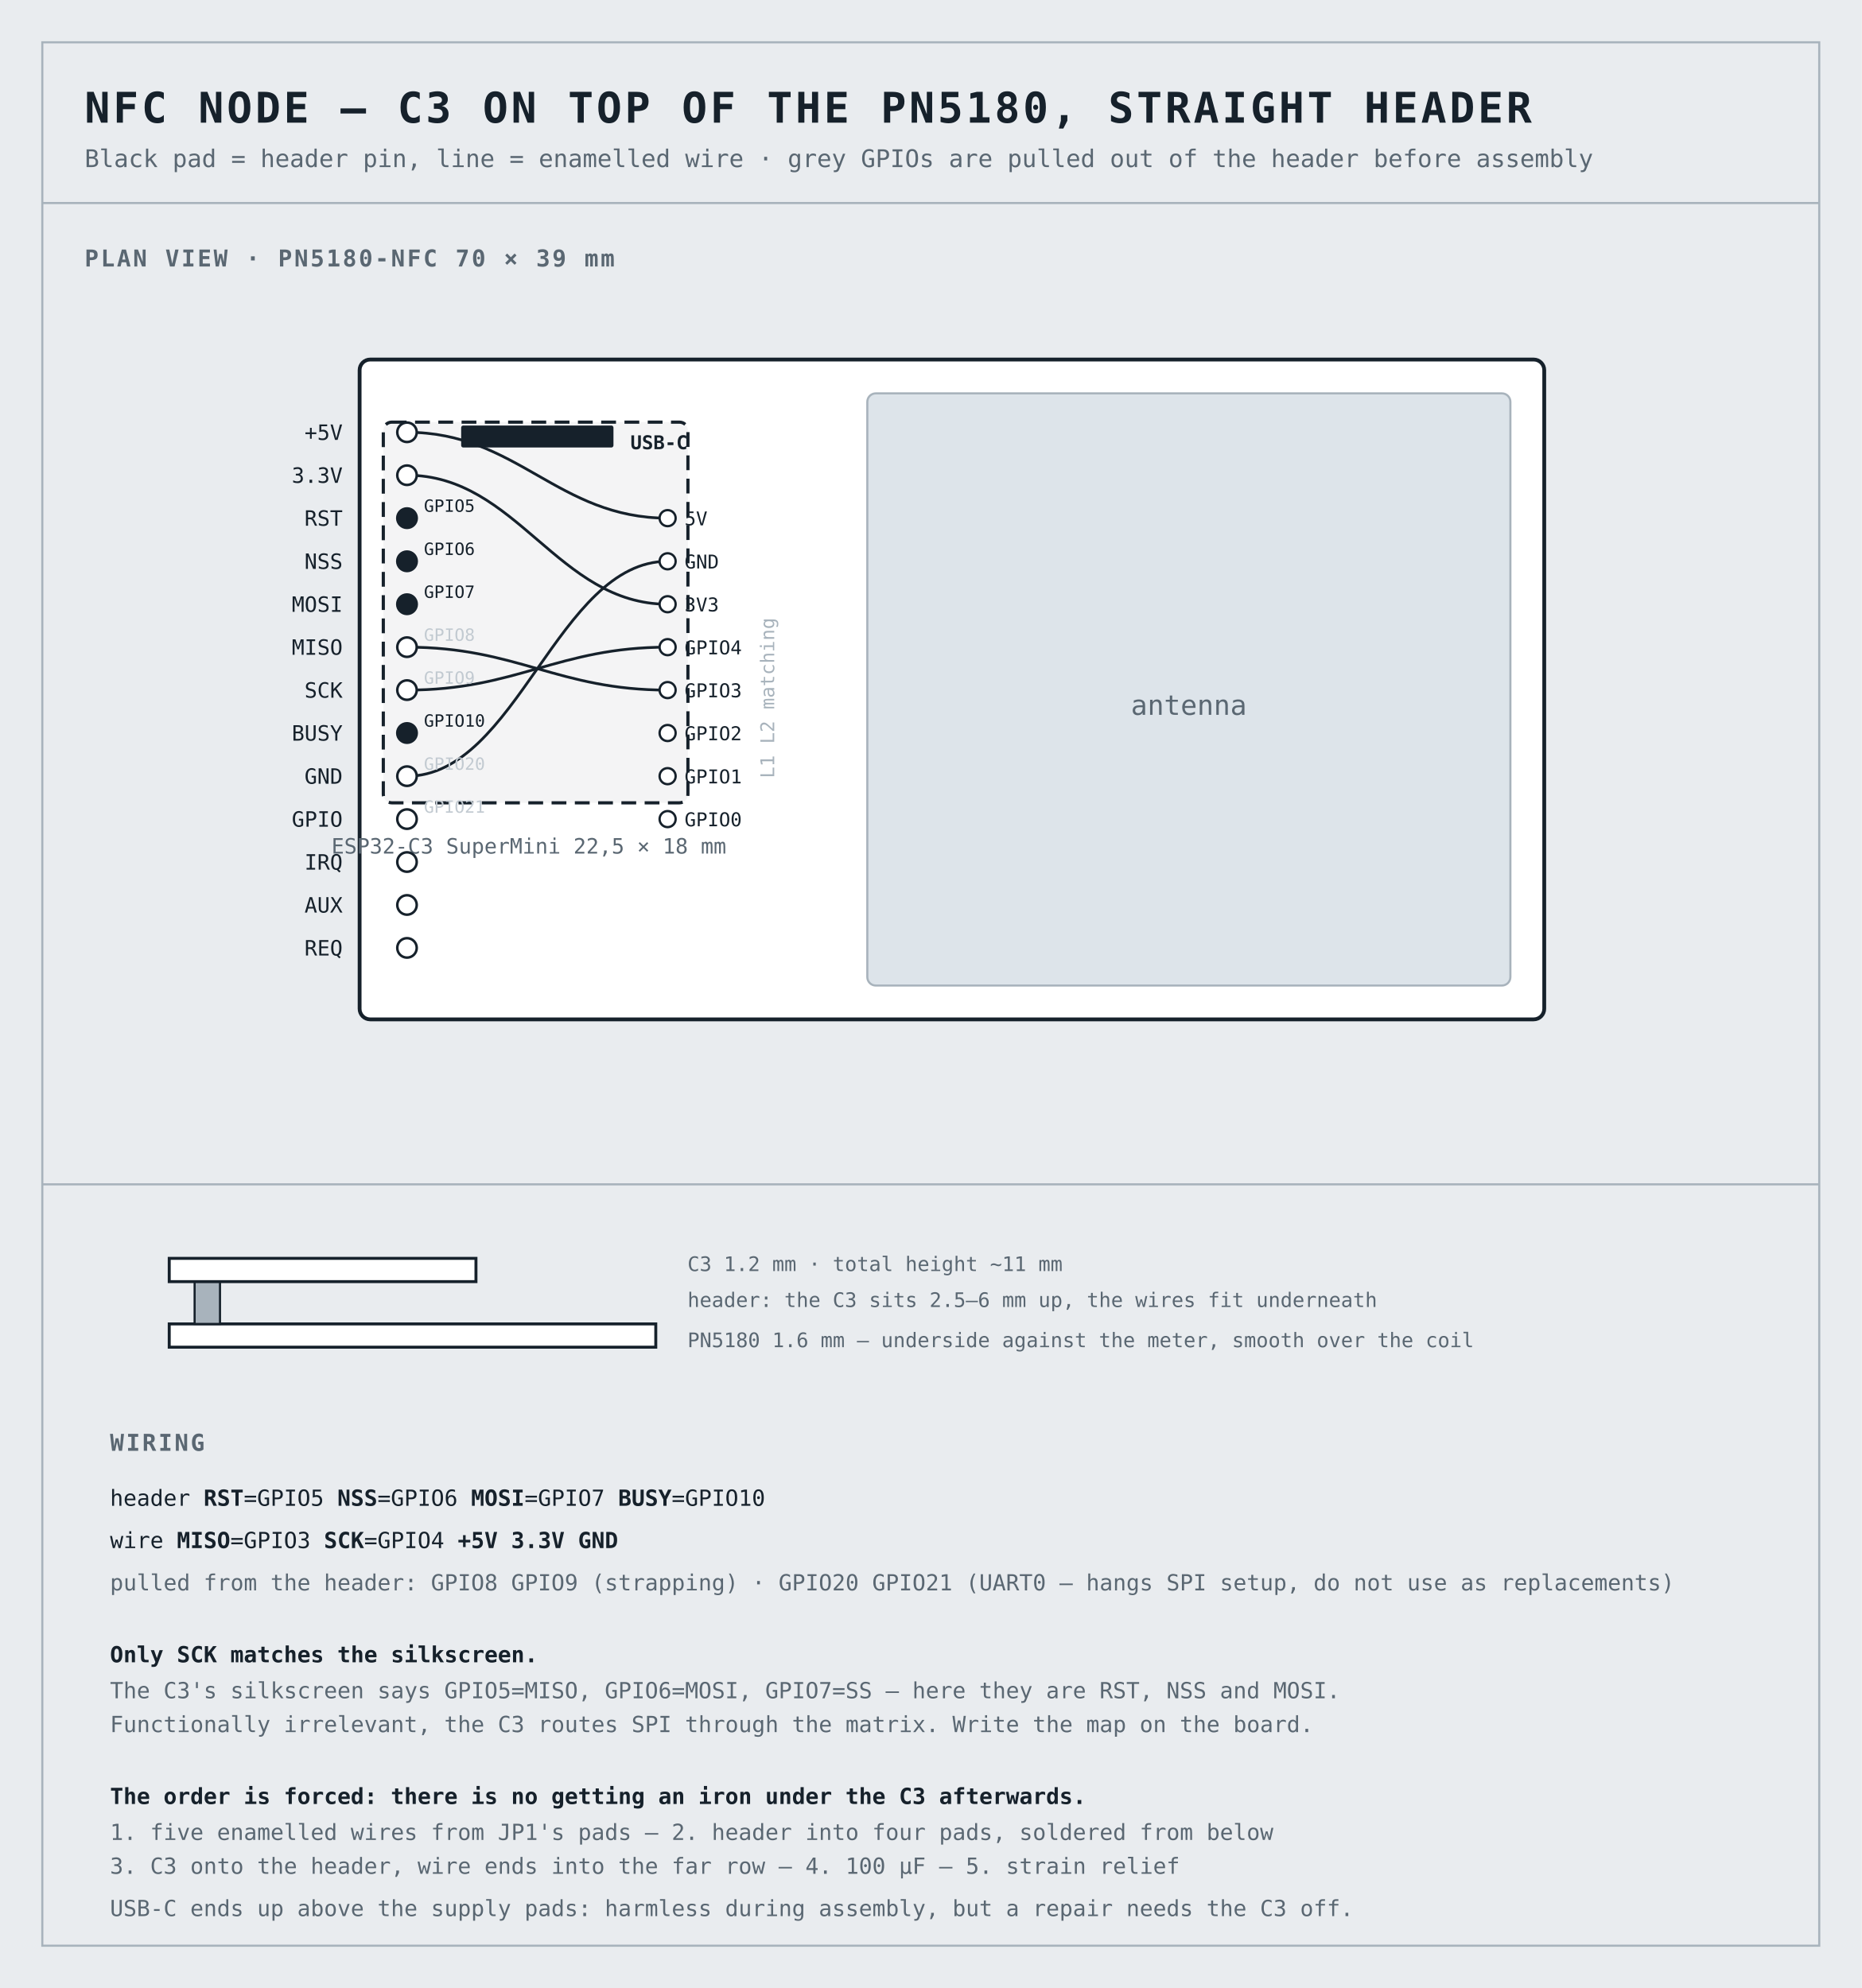
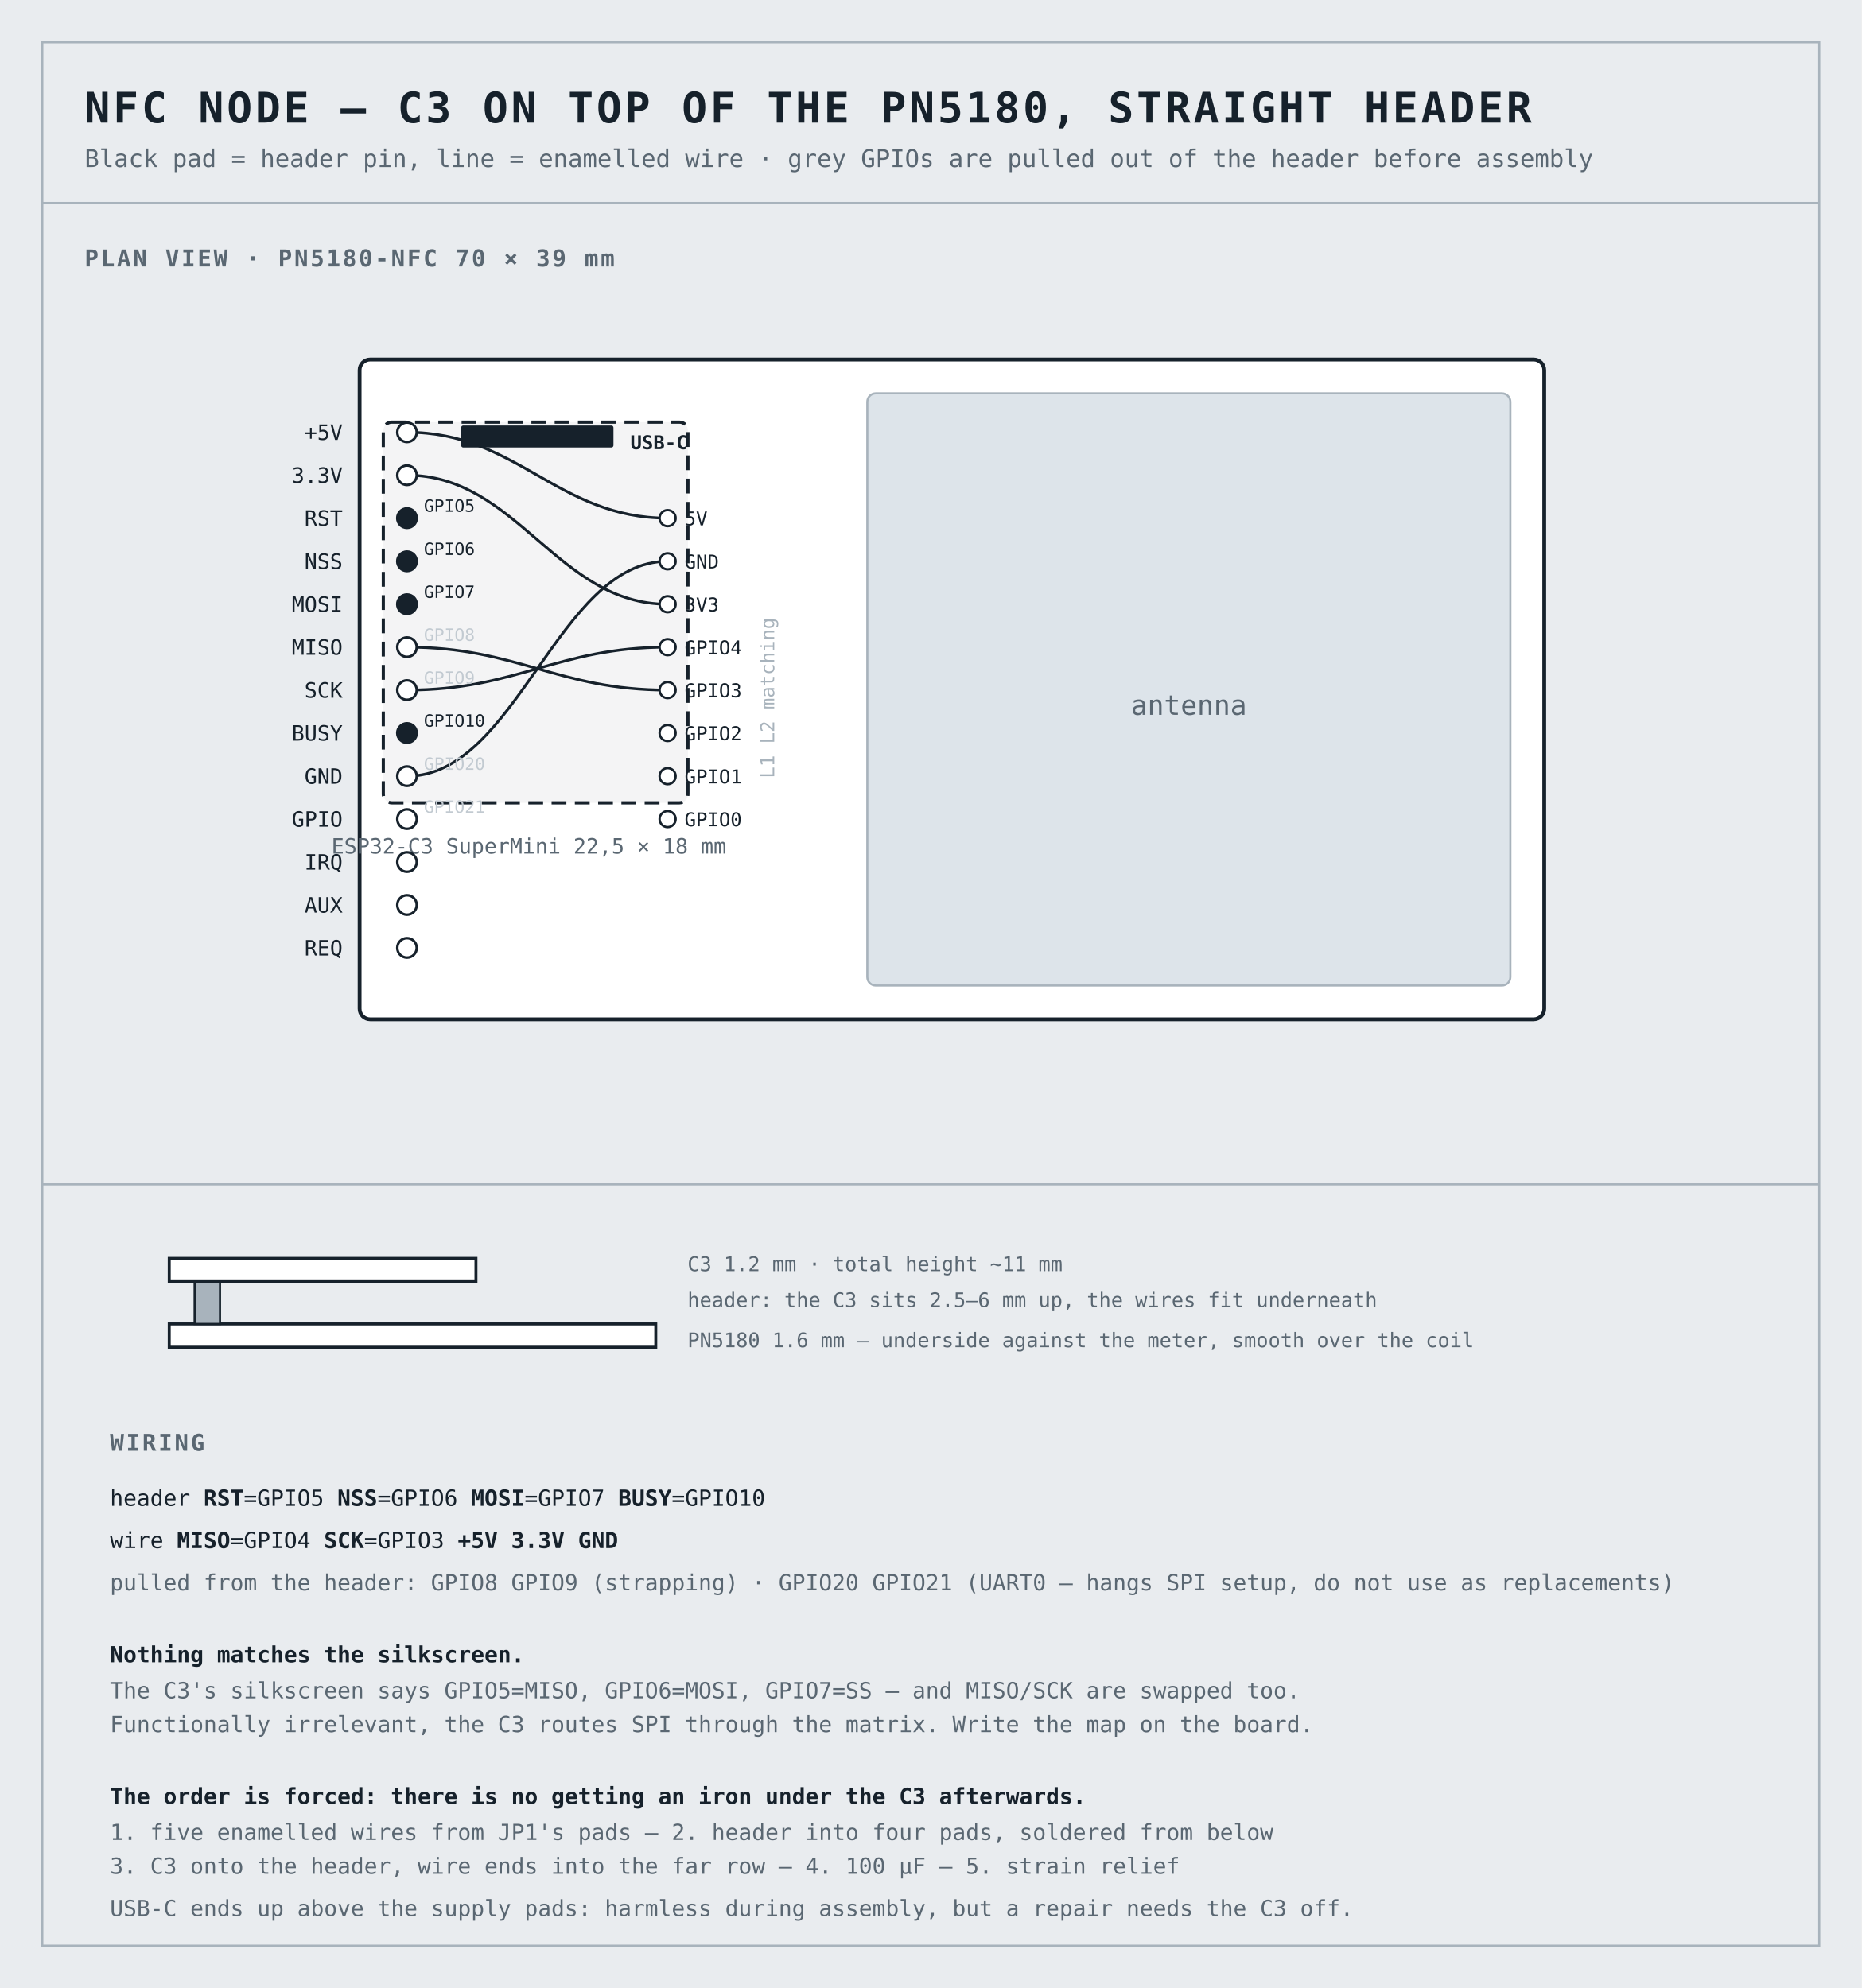
<svg xmlns="http://www.w3.org/2000/svg" viewBox="0 0 880 940" width="880" height="940" font-family="ui-monospace, SFMono-Regular, Menlo, Consolas, monospace">
  <rect width="880" height="940" fill="#E9ECEF" />
  <rect x="20" y="20" width="840" height="900" fill="none" stroke="#A8B3BC" />
  <text x="40" y="58" font-size="20" font-weight="700" fill="#16212B" letter-spacing="1.4">NFC NODE — C3 ON TOP OF THE PN5180, STRAIGHT HEADER</text>
  <text x="40" y="79" font-size="11.5" fill="#5A6772">Black pad = header pin, line = enamelled wire · grey GPIOs are pulled out of the header before assembly</text>
  <line x1="20" y1="96" x2="860" y2="96" stroke="#A8B3BC" />
  <text x="40" y="126" font-size="11" font-weight="700" fill="#5A6772" letter-spacing="1">PLAN VIEW · PN5180-NFC 70 × 39 mm</text>
  <rect x="170" y="170" width="560.0" height="312.0" rx="5" fill="#FFFFFF" stroke="#16212B" stroke-width="1.8" />
  <rect x="410.0" y="186.0" width="304.0" height="280.0" rx="4" fill="#DDE4EA" stroke="#A8B3BC" />
  <text x="562.0" y="338.0" font-size="13" fill="#5A6772" text-anchor="middle">antenna</text>
  <text x="366.0" y="330.0" font-size="9" fill="#A8B3BC" text-anchor="middle" transform="rotate(-90 366.0 330.0)">L1 L2 matching</text>
  <rect x="181.2" y="199.6" width="144.0" height="180.0" rx="4" fill="#16212B" fill-opacity="0.05" stroke="#16212B" stroke-width="1.5" stroke-dasharray="7 4" />
  <text x="250.0" y="403.6" font-size="10" fill="#5A6772" text-anchor="middle">ESP32-C3 SuperMini 22,5 × 18 mm</text>
  <rect x="218.0" y="201.2" width="72.0" height="10.4" rx="1" fill="#16212B" />
  <text x="298.0" y="212.4" font-size="9" font-weight="700" fill="#16212B">USB-C</text>
  <path d="M192.4 204.4 C244.4 204.4 263.6 245.0 315.6 245.0" fill="none" stroke="#16212B" stroke-width="1.3" />
  <path d="M192.4 224.7 C244.4 224.7 263.6 285.7 315.6 285.7" fill="none" stroke="#16212B" stroke-width="1.3" />
  <path d="M192.4 367.0 C244.4 367.0 263.6 265.4 315.6 265.4" fill="none" stroke="#16212B" stroke-width="1.3" />
  <path d="M192.4 306.0 C244.4 306.0 263.6 326.3 315.6 326.3" fill="none" stroke="#16212B" stroke-width="1.3" />
  <path d="M192.4 326.3 C244.4 326.3 263.6 306.0 315.6 306.0" fill="none" stroke="#16212B" stroke-width="1.3" />
  <circle cx="192.4" cy="204.4" r="4.6" fill="#FFFFFF" stroke="#16212B" stroke-width="1.2" />
  <text x="162" y="208.0" font-size="10" fill="#16212B" text-anchor="end">+5V</text>
  <circle cx="192.4" cy="224.7" r="4.6" fill="#FFFFFF" stroke="#16212B" stroke-width="1.2" />
  <text x="162" y="228.3" font-size="10" fill="#16212B" text-anchor="end">3.3V</text>
  <circle cx="192.4" cy="245.0" r="4.6" fill="#16212B" stroke="#16212B" stroke-width="1.2" />
  <text x="162" y="248.6" font-size="10" fill="#16212B" text-anchor="end">RST</text>
  <text x="200.4" y="242.0" font-size="8" fill="#16212B">GPIO5</text>
  <circle cx="315.6" cy="245.0" r="3.8" fill="#FFFFFF" stroke="#16212B" stroke-width="1.1" />
  <text x="323.6" y="248.4" font-size="9" fill="#16212B">5V</text>
  <circle cx="192.4" cy="265.4" r="4.6" fill="#16212B" stroke="#16212B" stroke-width="1.2" />
  <text x="162" y="269.0" font-size="10" fill="#16212B" text-anchor="end">NSS</text>
  <text x="200.4" y="262.4" font-size="8" fill="#16212B">GPIO6</text>
  <circle cx="315.6" cy="265.4" r="3.8" fill="#FFFFFF" stroke="#16212B" stroke-width="1.1" />
  <text x="323.6" y="268.8" font-size="9" fill="#16212B">GND</text>
  <circle cx="192.4" cy="285.7" r="4.6" fill="#16212B" stroke="#16212B" stroke-width="1.2" />
  <text x="162" y="289.3" font-size="10" fill="#16212B" text-anchor="end">MOSI</text>
  <text x="200.4" y="282.7" font-size="8" fill="#16212B">GPIO7</text>
  <circle cx="315.6" cy="285.7" r="3.8" fill="#FFFFFF" stroke="#16212B" stroke-width="1.1" />
  <text x="323.6" y="289.1" font-size="9" fill="#16212B">3V3</text>
  <circle cx="192.4" cy="306.0" r="4.6" fill="#FFFFFF" stroke="#16212B" stroke-width="1.2" />
  <text x="162" y="309.6" font-size="10" fill="#16212B" text-anchor="end">MISO</text>
  <text x="200.4" y="303.0" font-size="8" fill="#C2CAD1">GPIO8</text>
  <circle cx="315.6" cy="306.0" r="3.8" fill="#FFFFFF" stroke="#16212B" stroke-width="1.1" />
  <text x="323.6" y="309.4" font-size="9" fill="#16212B">GPIO4</text>
  <circle cx="192.4" cy="326.3" r="4.6" fill="#FFFFFF" stroke="#16212B" stroke-width="1.2" />
  <text x="162" y="329.9" font-size="10" fill="#16212B" text-anchor="end">SCK</text>
  <text x="200.4" y="323.3" font-size="8" fill="#C2CAD1">GPIO9</text>
  <circle cx="315.6" cy="326.3" r="3.8" fill="#FFFFFF" stroke="#16212B" stroke-width="1.1" />
  <text x="323.6" y="329.7" font-size="9" fill="#16212B">GPIO3</text>
  <circle cx="192.4" cy="346.6" r="4.6" fill="#16212B" stroke="#16212B" stroke-width="1.2" />
  <text x="162" y="350.2" font-size="10" fill="#16212B" text-anchor="end">BUSY</text>
  <text x="200.4" y="343.6" font-size="8" fill="#16212B">GPIO10</text>
  <circle cx="315.6" cy="346.6" r="3.8" fill="#FFFFFF" stroke="#16212B" stroke-width="1.1" />
  <text x="323.6" y="350.0" font-size="9" fill="#16212B">GPIO2</text>
  <circle cx="192.4" cy="367.0" r="4.6" fill="#FFFFFF" stroke="#16212B" stroke-width="1.2" />
  <text x="162" y="370.6" font-size="10" fill="#16212B" text-anchor="end">GND</text>
  <text x="200.4" y="364.0" font-size="8" fill="#C2CAD1">GPIO20</text>
  <circle cx="315.6" cy="367.0" r="3.8" fill="#FFFFFF" stroke="#16212B" stroke-width="1.1" />
  <text x="323.6" y="370.4" font-size="9" fill="#16212B">GPIO1</text>
  <circle cx="192.4" cy="387.3" r="4.6" fill="#FFFFFF" stroke="#16212B" stroke-width="1.2" />
  <text x="162" y="390.9" font-size="10" fill="#16212B" text-anchor="end">GPIO</text>
  <text x="200.4" y="384.3" font-size="8" fill="#C2CAD1">GPIO21</text>
  <circle cx="315.6" cy="387.3" r="3.8" fill="#FFFFFF" stroke="#16212B" stroke-width="1.1" />
  <text x="323.6" y="390.7" font-size="9" fill="#16212B">GPIO0</text>
  <circle cx="192.4" cy="407.6" r="4.6" fill="#FFFFFF" stroke="#16212B" stroke-width="1.2" />
  <text x="162" y="411.2" font-size="10" fill="#16212B" text-anchor="end">IRQ</text>
  <circle cx="192.4" cy="427.9" r="4.6" fill="#FFFFFF" stroke="#16212B" stroke-width="1.2" />
  <text x="162" y="431.5" font-size="10" fill="#16212B" text-anchor="end">AUX</text>
  <circle cx="192.4" cy="448.2" r="4.6" fill="#FFFFFF" stroke="#16212B" stroke-width="1.2" />
  <text x="162" y="451.8" font-size="10" fill="#16212B" text-anchor="end">REQ</text>
  <line x1="20" y1="560" x2="860" y2="560" stroke="#A8B3BC" />
  <g>
    <rect x="80" y="626" width="230" height="11" fill="#FFFFFF" stroke="#16212B" stroke-width="1.4" />
    <rect x="92" y="606" width="12" height="20" fill="#A8B3BC" stroke="#16212B" />
    <rect x="80" y="595" width="145" height="11" fill="#FFFFFF" stroke="#16212B" stroke-width="1.4" />
    <text x="325" y="637" font-size="9.5" fill="#5A6772">PN5180 1.6 mm — underside against the meter, smooth over the coil</text>
    <text x="325" y="618" font-size="9.5" fill="#5A6772">header: the C3 sits 2.5–6 mm up, the wires fit underneath</text>
    <text x="325" y="601" font-size="9.5" fill="#5A6772">C3 1.2 mm · total height ~11 mm</text>
  </g>
  <text x="52" y="686" font-size="11" font-weight="700" fill="#5A6772" letter-spacing="1">WIRING</text>
  <g font-size="10.5" fill="#16212B">
    <text x="52" y="712">header <tspan font-weight="700">RST</tspan>=GPIO5  <tspan font-weight="700">NSS</tspan>=GPIO6  <tspan font-weight="700">MOSI</tspan>=GPIO7  <tspan font-weight="700">BUSY</tspan>=GPIO10</text>
-     <text x="52" y="732">wire   <tspan font-weight="700">MISO</tspan>=GPIO3  <tspan font-weight="700">SCK</tspan>=GPIO4  <tspan font-weight="700">+5V</tspan>
+     <text x="52" y="732">wire   <tspan font-weight="700">MISO</tspan>=GPIO4  <tspan font-weight="700">SCK</tspan>=GPIO3  <tspan font-weight="700">+5V</tspan>
      <tspan font-weight="700">3.3V</tspan>
      <tspan font-weight="700">GND</tspan>
    </text>
    <text x="52" y="752" fill="#5A6772">pulled from the header: GPIO8 GPIO9 (strapping) · GPIO20 GPIO21 (UART0 — hangs SPI setup, do not use as replacements)</text>
-     <text x="52" y="786" font-weight="700">Only SCK matches the silkscreen.</text>
-     <text x="52" y="803" fill="#5A6772">The C3's silkscreen says GPIO5=MISO, GPIO6=MOSI, GPIO7=SS — here they are RST, NSS and MOSI.</text>
+     <text x="52" y="786" font-weight="700">Nothing matches the silkscreen.</text>
+     <text x="52" y="803" fill="#5A6772">The C3's silkscreen says GPIO5=MISO, GPIO6=MOSI, GPIO7=SS — and MISO/SCK are swapped too.</text>
    <text x="52" y="819" fill="#5A6772">Functionally irrelevant, the C3 routes SPI through the matrix. Write the map on the board.</text>
    <text x="52" y="853" font-weight="700">The order is forced: there is no getting an iron under the C3 afterwards.</text>
    <text x="52" y="870" fill="#5A6772">1. five enamelled wires from JP1's pads — 2. header into four pads, soldered from below</text>
    <text x="52" y="886" fill="#5A6772">3. C3 onto the header, wire ends into the far row — 4. 100 µF — 5. strain relief</text>
    <text x="52" y="906" fill="#5A6772">USB-C ends up above the supply pads: harmless during assembly, but a repair needs the C3 off.</text>
  </g>
</svg>
